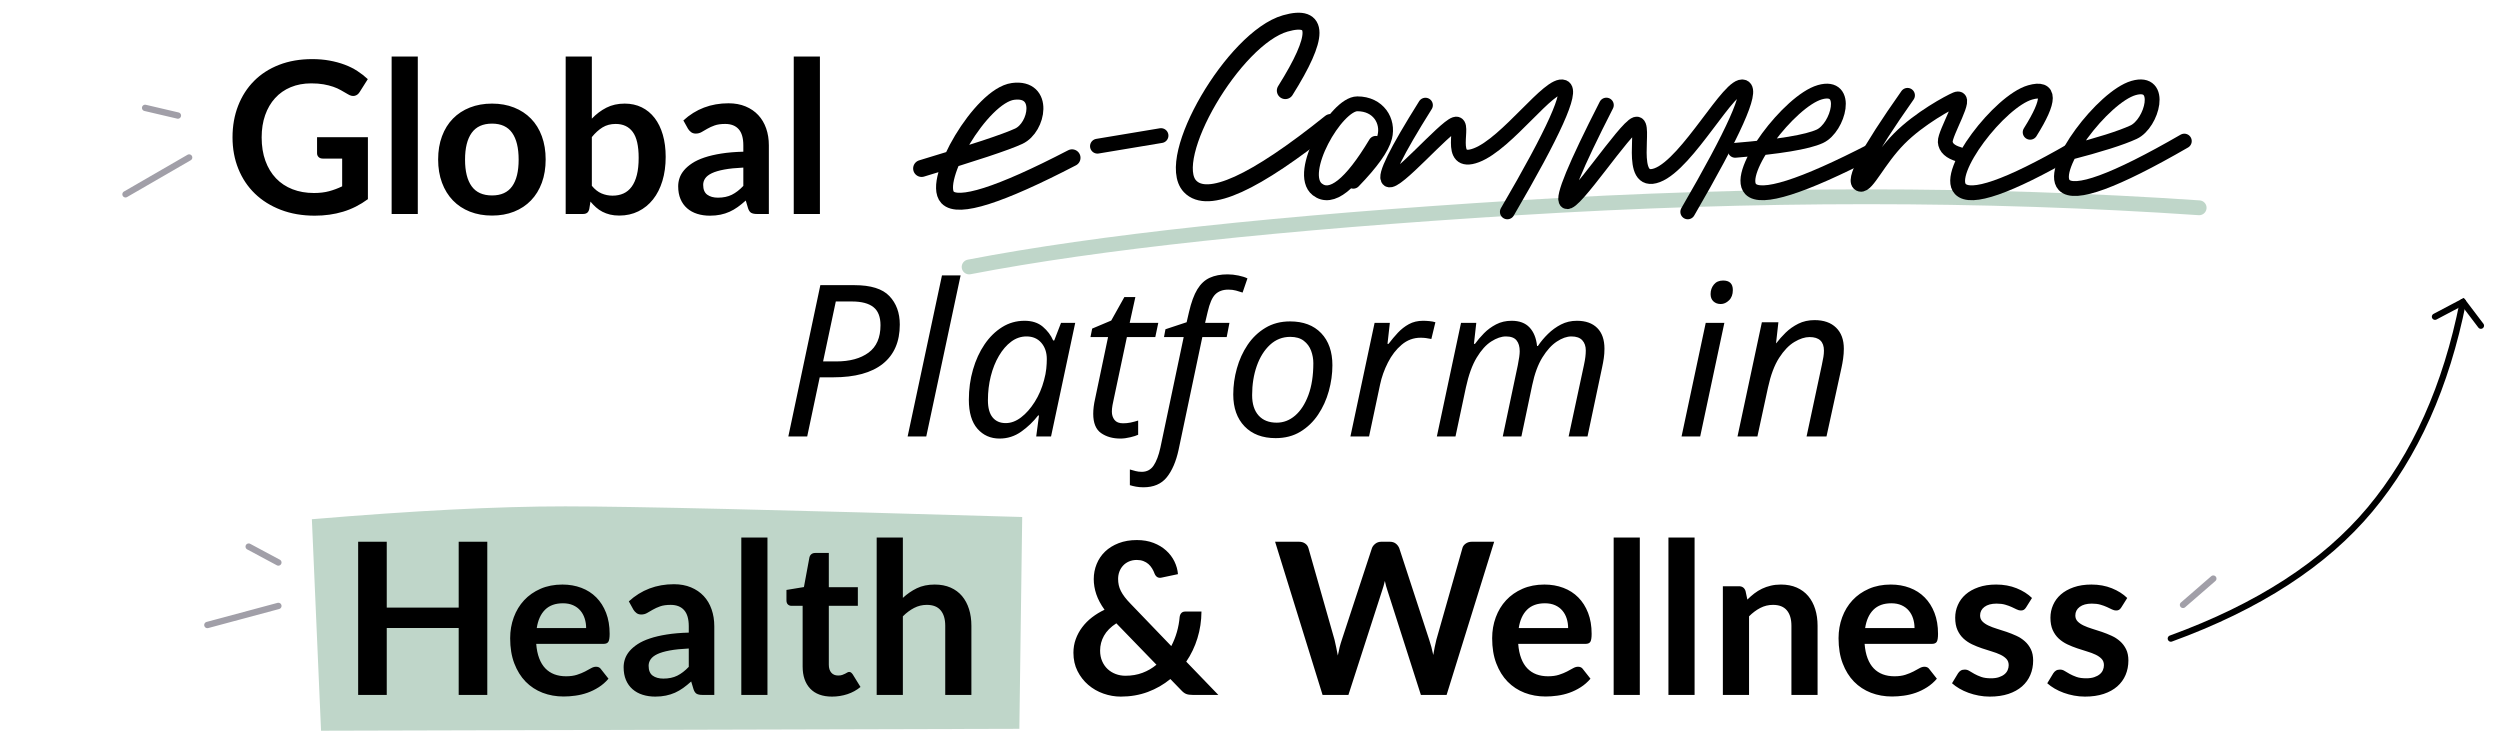
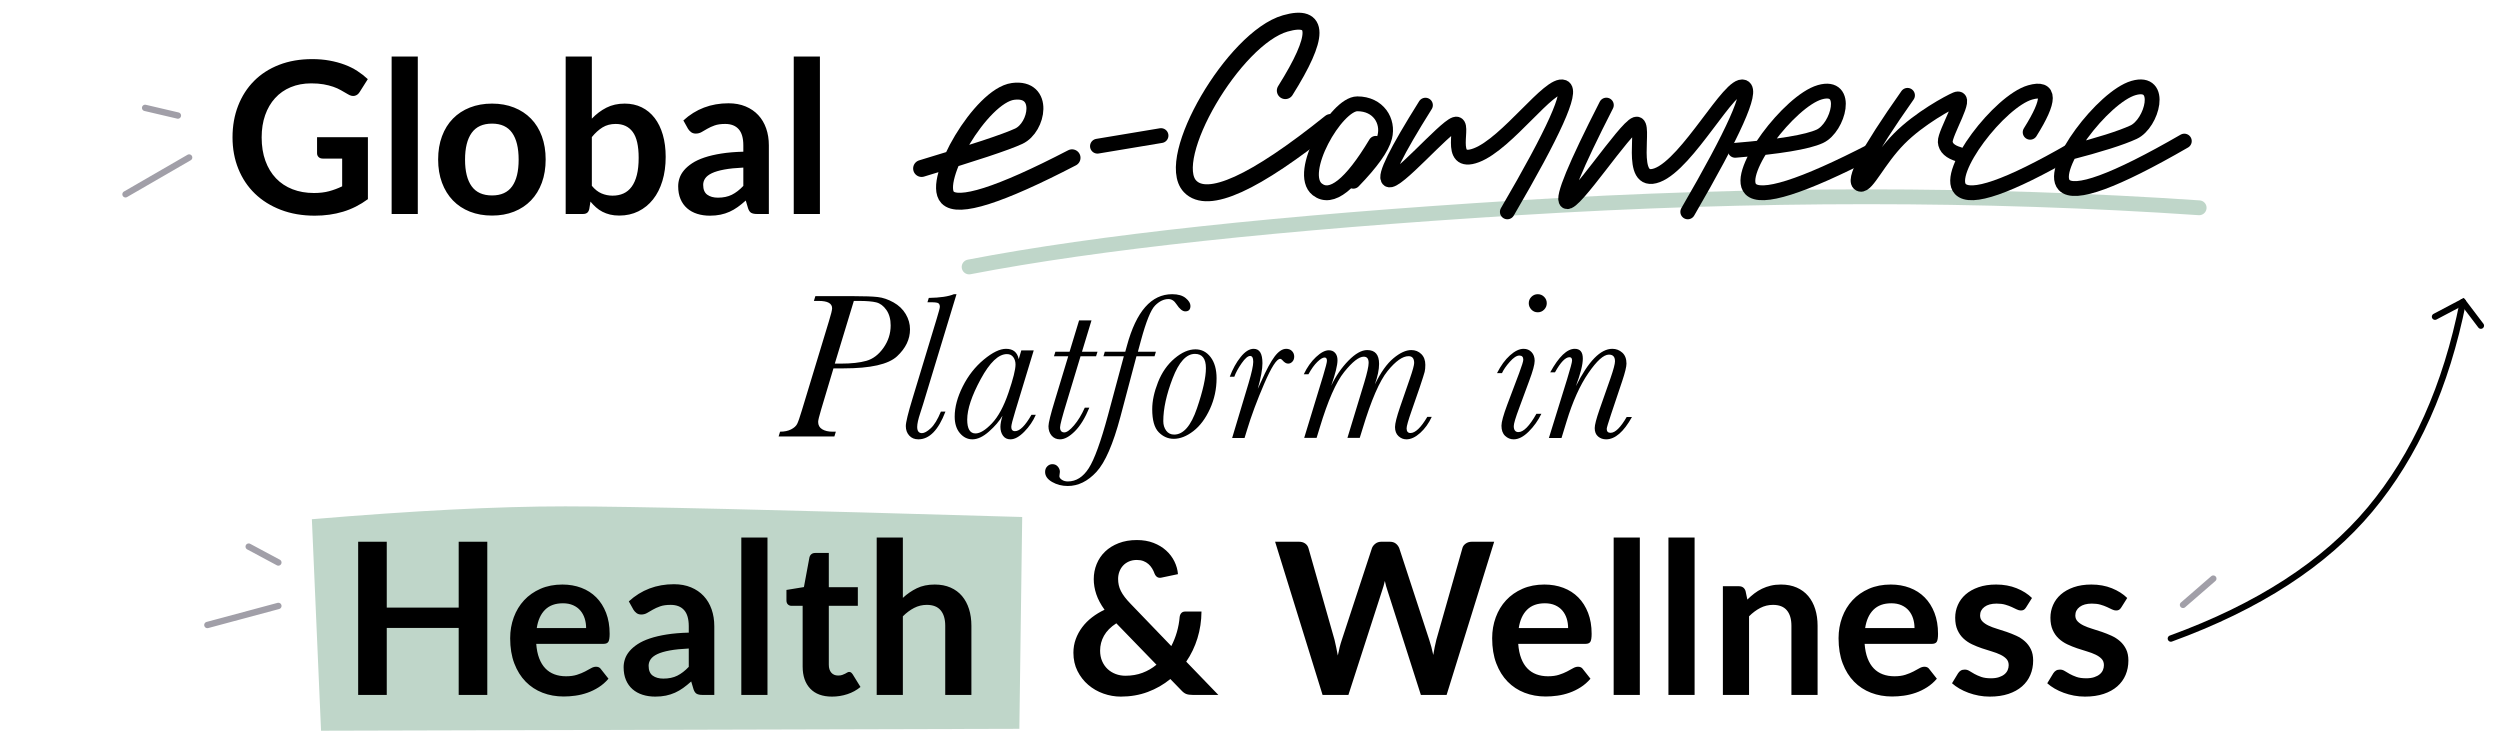
<svg xmlns="http://www.w3.org/2000/svg" width="1180px" height="348px" viewBox="0 0 1180 348" version="1.1">
  <g id="Page-1" stroke="none" stroke-width="1" fill="none" fill-rule="evenodd">
    <g id="main-img" transform="translate(59.24189, 8)">
      <path d="M92.152,286.9 C138.9,282.967 177.368,281 207.553,281 C237.739,281 309.14,282.667 421.758,286 L92.152,286.9 Z" id="Path-3" stroke="#BFD6C9" stroke-width="100" />
      <g id="Group" transform="translate(353.8647, 0)" stroke="#000000" stroke-linecap="round">
        <path d="M21.893,71.515 C46.495,64.134 61.776,59.061 67.735,56.295 C76.675,52.146 80.068,33.164 65.036,35.144 C50.003,37.124 26.701,77.216 34.138,85.171 C39.097,90.474 58.682,84.246 92.893,66.486" id="Path-7" stroke-width="8" />
        <line x1="104.893" y1="61" x2="134.893" y2="56" id="Path-5" stroke-width="7" />
        <path d="M193.563,34.77 C209.733,9.01 209.733,-1.563 193.563,3.052 C169.309,9.975 136.166,66.867 148.594,79.957 C156.879,88.684 178.979,78.64 214.893,49.826" id="Path-7" stroke-width="8" />
        <path d="M225.649,77.551 C234.271,68.653 239.218,61.692 240.488,56.668 C242.394,49.131 237.497,41 227.551,41 C217.606,41 198.783,73.751 208.692,81.416 C215.298,86.526 224.481,79.274 236.241,59.659" id="Path-8" stroke-width="7" />
        <path d="M259.702,41.637 C245.899,63.646 240.12,75.372 242.364,76.817 C245.73,78.984 268.426,52.419 273.728,50.668 C279.029,48.916 269.102,70.818 283.73,65.281 C298.357,59.743 318.406,30.646 324.841,33.153 C329.131,34.824 320.303,54.44 298.357,92" id="Path-9" stroke-width="7" />
        <path d="M345.093,41.607 C330.356,70.486 324.103,85.649 326.333,87.095 C329.679,89.263 353.766,52.395 359.036,50.643 C364.306,48.89 354.601,80.21 369.142,74.67 C383.683,69.129 403.45,30.609 409.847,33.117 C414.112,34.79 405.336,54.417 383.52,92" id="Path-9" stroke-width="7" />
        <path d="M405.893,62.949 C426.678,61.244 439.998,59.039 445.853,56.336 C454.635,52.28 460.113,31.422 445.853,35.534 C431.593,39.646 405.864,73.437 413.171,81.212 C418.042,86.396 437.283,80.308 470.893,62.949" id="Path-7" stroke-width="7" />
        <path d="M487.233,37 C468.26,63.965 460.854,77.953 465.017,78.965 C468.175,79.734 473.369,67.547 483.24,57.529 C492.881,47.743 507.203,40.143 510.152,38.915 C516.122,36.431 504.805,54.787 505.057,58.939 C505.225,61.708 507.402,63.693 511.588,64.894" id="Path-10" stroke-width="7" />
        <path d="M545.124,54.43 C554.706,39.156 554.706,32.887 545.124,35.624 C530.752,39.728 504.819,73.46 512.184,81.222 C517.094,86.396 534.664,80.28 564.893,62.873" id="Path-7" stroke-width="7" />
        <path d="M562.959,64.195 C577.741,60.368 588.066,57.099 593.934,54.389 C602.737,50.323 608.227,29.413 593.934,33.535 C579.641,37.657 553.853,71.533 561.177,79.327 C566.059,84.524 584.965,77.613 617.893,58.596" id="Path-7" stroke-width="7" />
      </g>
      <path d="M398.183,118 C458.724,106.313 545.091,97.004 657.283,90.073 C769.475,83.142 876.633,83.142 978.758,90.073" id="Path-5" stroke="#BFD6C9" stroke-width="7" style="mix-blend-mode: multiply;" stroke-linecap="round" />
      <line x1="72.141" y1="278" x2="38.641" y2="287" id="Path" stroke="#A19FA8" stroke-width="3" stroke-linecap="round" />
      <line x1="971.141" y1="277.5" x2="985.437" y2="265.101" id="Path" stroke="#130F26" stroke-width="3" opacity="0.4" stroke-linecap="round" />
      <line x1="58.141" y1="250" x2="72.141" y2="257.5" id="Path" stroke="#A19FA8" stroke-width="3" stroke-linecap="round" />
      <line x1="30.029" y1="66.341" x2="-7.10542736e-15" y2="83.705" id="Path" stroke="#A19FA8" stroke-width="3" stroke-linecap="round" />
      <line x1="9.259" y1="42.919" x2="24.723" y2="46.54" id="Path" stroke="#A19FA8" stroke-width="3" stroke-linecap="round" />
      <path d="M965.407,293.398 C1006.722,278.344 1038.05,258.045 1059.39,232.503 C1080.731,206.961 1095.354,174.302 1103.26,134.526" id="Path-2" stroke="#000000" stroke-width="3" stroke-linecap="round" />
      <polyline id="Path-4" stroke="#000000" stroke-width="3" stroke-linecap="round" transform="translate(1100.744, 140.4686) rotate(-3) translate(-1100.744, -140.4686) " points="1111.442 146.272 1103.567 134.666 1090.047 140.92" />
    </g>
    <path d="M148.6,101.8 C153.333,101.8 157.775,101.175 161.925,99.925 C166.075,98.675 169.983,96.7 173.65,94 L173.65,94 L173.65,64.75 L149.65,64.75 L149.65,72.35 C149.65,73.05 149.892,73.642 150.375,74.125 C150.858,74.608 151.533,74.85 152.4,74.85 L152.4,74.85 L161.5,74.85 L161.5,87.95 C159.5,88.917 157.45,89.683 155.35,90.25 C153.25,90.817 150.867,91.1 148.2,91.1 C144.467,91.1 141.083,90.508 138.05,89.325 C135.017,88.142 132.425,86.425 130.275,84.175 C128.125,81.925 126.458,79.175 125.275,75.925 C124.092,72.675 123.5,68.983 123.5,64.85 C123.5,60.983 124.05,57.483 125.15,54.35 C126.25,51.217 127.817,48.533 129.85,46.3 C131.883,44.067 134.342,42.35 137.225,41.15 C140.108,39.95 143.333,39.35 146.9,39.35 C149.1,39.35 151.042,39.5 152.725,39.8 C154.408,40.1 155.925,40.483 157.275,40.95 C158.625,41.417 159.85,41.967 160.95,42.6 L160.95,42.6 L164.25,44.5 C165.383,45.2 166.433,45.442 167.4,45.225 C168.367,45.008 169.15,44.417 169.75,43.45 L169.75,43.45 L173.6,37.35 C172.1,35.95 170.45,34.667 168.65,33.5 C166.85,32.333 164.858,31.342 162.675,30.525 C160.492,29.708 158.125,29.067 155.575,28.6 C153.025,28.133 150.283,27.9 147.35,27.9 C141.583,27.9 136.383,28.8 131.75,30.6 C127.117,32.4 123.175,34.933 119.925,38.2 C116.675,41.467 114.167,45.367 112.4,49.9 C110.633,54.433 109.75,59.417 109.75,64.85 C109.75,70.217 110.667,75.167 112.5,79.7 C114.333,84.233 116.942,88.133 120.325,91.4 C123.708,94.667 127.792,97.217 132.575,99.05 C137.358,100.883 142.7,101.8 148.6,101.8 Z M197.2,101 L197.2,26.7 L184.85,26.7 L184.85,101 L197.2,101 Z M232.25,101.75 C236.05,101.75 239.508,101.133 242.625,99.9 C245.742,98.667 248.408,96.9 250.625,94.6 C252.842,92.3 254.55,89.517 255.75,86.25 C256.95,82.983 257.55,79.317 257.55,75.25 C257.55,71.217 256.95,67.567 255.75,64.3 C254.55,61.033 252.842,58.267 250.625,56 C248.408,53.733 245.742,51.983 242.625,50.75 C239.508,49.517 236.05,48.9 232.25,48.9 C228.417,48.9 224.933,49.517 221.8,50.75 C218.667,51.983 215.992,53.733 213.775,56 C211.558,58.267 209.842,61.033 208.625,64.3 C207.408,67.567 206.8,71.217 206.8,75.25 C206.8,79.317 207.408,82.983 208.625,86.25 C209.842,89.517 211.558,92.3 213.775,94.6 C215.992,96.9 218.667,98.667 221.8,99.9 C224.933,101.133 228.417,101.75 232.25,101.75 Z M232.25,92.25 C227.917,92.25 224.708,90.808 222.625,87.925 C220.542,85.042 219.5,80.85 219.5,75.35 C219.5,69.85 220.542,65.642 222.625,62.725 C224.708,59.808 227.917,58.35 232.25,58.35 C236.517,58.35 239.675,59.8 241.725,62.7 C243.775,65.6 244.8,69.817 244.8,75.35 C244.8,80.883 243.775,85.083 241.725,87.95 C239.675,90.817 236.517,92.25 232.25,92.25 Z M292.3,101.75 C295.6,101.75 298.6,101.083 301.3,99.75 C304,98.417 306.308,96.542 308.225,94.125 C310.142,91.708 311.617,88.8 312.65,85.4 C313.683,82 314.2,78.217 314.2,74.05 C314.2,70.183 313.75,66.7 312.85,63.6 C311.95,60.5 310.658,57.858 308.975,55.675 C307.292,53.492 305.258,51.817 302.875,50.65 C300.492,49.483 297.817,48.9 294.85,48.9 C291.617,48.9 288.742,49.542 286.225,50.825 C283.708,52.108 281.417,53.833 279.35,56 L279.35,56 L279.35,26.7 L267,26.7 L267,101 L275.15,101 C275.983,101 276.642,100.817 277.125,100.45 C277.608,100.083 277.95,99.467 278.15,98.6 L278.15,98.6 L278.7,95.15 C279.533,96.15 280.408,97.058 281.325,97.875 C282.242,98.692 283.25,99.383 284.35,99.95 C285.45,100.517 286.65,100.958 287.95,101.275 C289.25,101.592 290.7,101.75 292.3,101.75 Z M289.15,92.35 C287.317,92.35 285.575,92 283.925,91.3 C282.275,90.6 280.75,89.4 279.35,87.7 L279.35,87.7 L279.35,64.7 C280.95,62.733 282.633,61.208 284.4,60.125 C286.167,59.042 288.233,58.5 290.6,58.5 C294.1,58.5 296.783,59.758 298.65,62.275 C300.517,64.792 301.45,68.867 301.45,74.5 C301.45,77.633 301.167,80.325 300.6,82.575 C300.033,84.825 299.217,86.675 298.15,88.125 C297.083,89.575 295.792,90.642 294.275,91.325 C292.758,92.008 291.05,92.35 289.15,92.35 Z M335.05,101.8 C336.883,101.8 338.558,101.642 340.075,101.325 C341.592,101.008 343.017,100.55 344.35,99.95 C345.683,99.35 346.967,98.608 348.2,97.725 C349.433,96.842 350.7,95.817 352,94.65 L352,94.65 L353.1,98.35 C353.467,99.417 353.967,100.125 354.6,100.475 C355.233,100.825 356.133,101 357.3,101 L357.3,101 L362.9,101 L362.9,68.6 C362.9,65.7 362.475,63.033 361.625,60.6 C360.775,58.167 359.533,56.075 357.9,54.325 C356.267,52.575 354.267,51.208 351.9,50.225 C349.533,49.242 346.85,48.75 343.85,48.75 C335.55,48.75 328.45,51.45 322.55,56.85 L322.55,56.85 L324.75,60.8 C325.117,61.4 325.6,61.925 326.2,62.375 C326.8,62.825 327.533,63.05 328.4,63.05 C329.4,63.05 330.308,62.817 331.125,62.35 C331.942,61.883 332.85,61.358 333.85,60.775 C334.85,60.192 336.008,59.667 337.325,59.2 C338.642,58.733 340.3,58.5 342.3,58.5 C345.067,58.5 347.183,59.325 348.65,60.975 C350.117,62.625 350.85,65.167 350.85,68.6 L350.85,68.6 L350.85,71.6 C346.95,71.7 343.483,71.992 340.45,72.475 C337.417,72.958 334.758,73.583 332.475,74.35 C330.192,75.117 328.267,76.017 326.7,77.05 C325.133,78.083 323.858,79.183 322.875,80.35 C321.892,81.517 321.183,82.742 320.75,84.025 C320.317,85.308 320.1,86.6 320.1,87.9 C320.1,90.2 320.467,92.217 321.2,93.95 C321.933,95.683 322.967,97.133 324.3,98.3 C325.633,99.467 327.217,100.342 329.05,100.925 C330.883,101.508 332.883,101.8 335.05,101.8 Z M338.85,93.3 C336.783,93.3 335.108,92.833 333.825,91.9 C332.542,90.967 331.9,89.417 331.9,87.25 C331.9,86.15 332.217,85.133 332.85,84.2 C333.483,83.267 334.533,82.45 336,81.75 C337.467,81.05 339.417,80.475 341.85,80.025 C344.283,79.575 347.283,79.267 350.85,79.1 L350.85,79.1 L350.85,87.75 C349.083,89.617 347.275,91.008 345.425,91.925 C343.575,92.842 341.383,93.3 338.85,93.3 Z M387,101 L387,26.7 L374.65,26.7 L374.65,101 L387,101 Z" id="Global" fill="#000000" fill-rule="nonzero" />
-     <text id="Platform-in" font-family="Baskerville-Italic, Baskerville" font-size="100" font-style="italic" font-weight="normal" letter-spacing="1" fill="#000000">
-       <tspan x="368" y="206">Platform in</tspan>
-     </text>
-     <text id="Health" font-family="Lato-Bold, Lato" font-size="100" font-weight="bold" letter-spacing="1" fill="#000000">
-       <tspan x="161" y="328">Health</tspan>
-     </text>
-     <text id="&amp;-Wellness" font-family="Lato-Bold, Lato" font-size="100" font-weight="bold" letter-spacing="1" fill="#000000">
-       <tspan x="503" y="328">&amp; Wellness</tspan>
-     </text>
+     <path d="M393.83,206 L394.514,203.754 L392.951,203.754 C390.965,203.754 389.338,203.371 388.068,202.606 C386.799,201.841 386.164,200.678 386.164,199.115 C386.164,198.399 386.636,196.462 387.58,193.305 L387.58,193.305 L393.391,173.871 L398.176,173.871 C410.904,173.871 419.31,171.975 423.396,168.183 C427.481,164.39 429.523,160.15 429.523,155.463 C429.523,152.924 428.848,150.515 427.497,148.236 C426.146,145.958 424.217,144.118 421.711,142.719 C419.204,141.319 416.739,140.481 414.313,140.204 C411.888,139.927 408.202,139.789 403.254,139.789 L384.846,139.789 L384.162,142.035 L386.408,142.035 C390.64,142.035 392.756,143.191 392.756,145.502 C392.756,146.348 392.251,148.399 391.242,151.654 L391.242,151.654 L378.449,193.793 C377.473,197.048 376.732,199.164 376.228,200.141 C375.723,201.117 374.771,201.964 373.371,202.68 C371.971,203.396 370.246,203.754 368.195,203.754 L368.195,203.754 L367.512,206 L393.83,206 Z M396.906,171.625 L394.025,171.625 L403.01,142.035 L405.354,142.035 C408.999,142.035 411.742,142.263 413.581,142.719 C415.42,143.174 417.015,144.363 418.366,146.283 C419.717,148.204 420.393,150.645 420.393,153.607 C420.393,157.449 419.261,160.972 416.999,164.179 C414.737,167.385 412.051,169.428 408.942,170.307 C405.834,171.186 401.822,171.625 396.906,171.625 L396.906,171.625 Z M433.453,207.367 C438.661,207.367 442.926,203.005 446.246,194.281 L446.246,194.281 L444.098,194.281 C442.568,197.992 440.973,200.613 439.312,202.143 C437.652,203.673 436.269,204.438 435.162,204.438 C434.413,204.438 433.852,204.193 433.478,203.705 C433.103,203.217 432.916,202.484 432.916,201.508 C432.916,200.043 433.388,197.895 434.332,195.062 C435.048,192.914 435.52,191.433 435.748,190.619 L435.748,190.619 L451.471,138.861 L450.25,138.861 C447.711,139.936 443.756,140.521 438.385,140.619 L438.385,140.619 L437.75,142.67 L439.654,142.67 C441.412,142.67 442.511,142.833 442.95,143.158 C443.39,143.484 443.609,144.037 443.609,144.818 C443.609,145.339 443.121,147.195 442.145,150.385 L442.145,150.385 L430.719,188.08 C428.603,195.014 427.545,199.359 427.545,201.117 C427.545,202.908 428.082,204.397 429.156,205.585 C430.23,206.773 431.663,207.367 433.453,207.367 Z M476.934,207.367 C478.919,207.367 481.092,206.171 483.452,203.778 C485.812,201.386 487.627,198.725 488.896,195.795 L488.896,195.795 L486.846,195.795 C483.916,200.938 481.328,203.51 479.082,203.51 C478.496,203.51 478.057,203.339 477.764,202.997 C477.471,202.655 477.324,202.159 477.324,201.508 C477.324,200.629 477.959,198.122 479.229,193.988 L479.229,193.988 L487.92,165.375 L482.061,165.375 L480.84,169.525 C480.514,167.898 479.855,166.677 478.862,165.863 C477.869,165.049 476.527,164.643 474.834,164.643 C471.937,164.643 468.446,166.335 464.36,169.721 C460.275,173.106 456.963,177.33 454.424,182.392 C451.885,187.453 450.615,192.198 450.615,196.625 C450.615,199.913 451.437,202.525 453.081,204.462 C454.725,206.399 456.686,207.367 458.965,207.367 C461.406,207.367 464.019,206.138 466.802,203.681 C469.585,201.223 471.709,198.741 473.174,196.234 C472.523,198.383 472.197,200.124 472.197,201.459 C472.197,203.119 472.604,204.519 473.418,205.658 C474.232,206.798 475.404,207.367 476.934,207.367 Z M460.43,204.584 C459.128,204.584 458.151,204.039 457.5,202.948 C456.849,201.858 456.523,200.238 456.523,198.09 C456.523,193.142 458.656,186.745 462.92,178.9 C467.184,171.055 471.302,167.133 475.273,167.133 C476.576,167.133 477.576,167.613 478.276,168.573 C478.976,169.534 479.326,170.697 479.326,172.064 C479.326,174.408 478.219,178.835 476.006,185.346 C473.792,191.856 471.18,196.69 468.169,199.848 C465.158,203.005 462.578,204.584 460.43,204.584 Z M500.346,207.367 C502.462,207.367 504.797,206.09 507.353,203.534 C509.908,200.979 512.178,197.276 514.164,192.426 L514.164,192.426 L512.016,192.426 C510.518,195.779 508.826,198.562 506.938,200.775 C505.049,202.989 503.52,204.096 502.348,204.096 C501.697,204.096 501.2,203.892 500.858,203.485 C500.517,203.078 500.346,202.484 500.346,201.703 C500.346,200.564 501.42,196.495 503.568,189.496 L503.568,189.496 L510.014,168.158 L517.338,168.158 L518.021,166.01 L510.697,166.01 L515.189,151.215 L509.33,151.215 L504.838,166.01 L498.148,166.01 L497.465,168.158 L504.203,168.158 L497.904,188.959 C495.886,195.567 494.877,199.636 494.877,201.166 C494.877,202.956 495.373,204.438 496.366,205.609 C497.359,206.781 498.686,207.367 500.346,207.367 Z M503.982,229.389 C508.898,229.389 513.406,227.175 517.508,222.748 C521.609,218.321 525.385,209.646 528.836,196.723 L528.836,196.723 L536.404,168.158 L544.949,168.158 L545.584,166.01 L537.088,166.01 L538.504,160.785 C540.945,151.768 543.175,146.243 545.193,144.208 C547.212,142.174 549.327,141.156 551.541,141.156 C553.006,141.156 554.259,141.97 555.301,143.598 C556.766,145.844 558.149,146.967 559.451,146.967 C561.079,146.967 561.893,146.104 561.893,144.379 C561.893,143.174 561.152,141.954 559.671,140.717 C558.19,139.48 556.049,138.861 553.25,138.861 C543.419,138.861 536.307,146.967 531.912,163.178 C531.489,164.675 531.229,165.619 531.131,166.01 L531.131,166.01 L521.463,166.01 L520.828,168.158 L530.447,168.158 L522.977,195.941 C519.591,208.474 516.564,216.824 513.895,220.99 C511.225,225.157 507.938,227.24 504.031,227.24 C502.924,227.24 501.98,226.98 501.199,226.459 C500.418,225.938 500.027,225.368 500.027,224.75 L500.027,224.75 L500.125,223.92 C500.223,223.334 500.271,222.927 500.271,222.699 C500.271,221.82 499.946,220.998 499.295,220.233 C498.644,219.468 497.781,219.086 496.707,219.086 C495.796,219.086 494.998,219.428 494.314,220.111 C493.631,220.795 493.289,221.674 493.289,222.748 C493.289,224.636 494.388,226.215 496.585,227.484 C498.782,228.754 501.248,229.389 503.982,229.389 Z M554.006,207.123 C557.033,207.123 560.118,205.91 563.259,203.485 C566.4,201.06 569.012,197.569 571.096,193.012 C573.179,188.454 574.221,183.637 574.221,178.559 C574.221,174.359 573.285,171.031 571.413,168.573 C569.541,166.116 567.157,164.887 564.26,164.887 C561.07,164.887 557.782,166.319 554.396,169.184 C551.011,172.048 548.407,175.784 546.584,180.39 C544.761,184.996 543.85,189.252 543.85,193.158 C543.85,198.301 544.867,201.915 546.901,203.998 C548.936,206.081 551.304,207.123 554.006,207.123 Z M554.201,205.121 C552.606,205.121 551.353,204.503 550.441,203.266 C549.53,202.029 549.074,200.531 549.074,198.773 C549.074,192.947 550.547,186.2 553.493,178.534 C556.439,170.868 559.947,167.035 564.016,167.035 C565.741,167.035 567.035,167.597 567.897,168.72 C568.76,169.843 569.191,171.527 569.191,173.773 C569.191,178.135 567.784,184.451 564.968,192.719 C562.152,200.987 558.563,205.121 554.201,205.121 Z M587.428,206.732 L588.502,203.217 C590.585,196.316 593.32,188.951 596.705,181.122 C600.09,173.293 602.597,169.379 604.225,169.379 C604.583,169.379 604.941,169.59 605.299,170.014 C606.21,171.088 607.105,171.625 607.984,171.625 C608.766,171.625 609.441,171.316 610.011,170.697 C610.58,170.079 610.865,169.281 610.865,168.305 C610.865,167.296 610.523,166.433 609.84,165.717 C609.156,165.001 608.245,164.643 607.105,164.643 C605.283,164.643 603.46,165.847 601.637,168.256 C599.814,170.665 597.698,174.587 595.289,180.023 C594.41,182.042 593.873,183.214 593.678,183.539 C595.143,178.298 595.875,174.262 595.875,171.43 C595.875,169.151 595.533,167.45 594.85,166.327 C594.166,165.204 593.124,164.643 591.725,164.643 C589.706,164.643 587.664,165.928 585.597,168.5 C583.53,171.072 581.812,174.18 580.445,177.826 L580.445,177.826 L582.594,177.826 C583.277,175.906 584.425,173.79 586.036,171.479 C587.647,169.167 588.99,168.012 590.064,168.012 C590.553,168.012 590.919,168.24 591.163,168.695 C591.407,169.151 591.529,169.851 591.529,170.795 C591.529,172.553 590.797,175.906 589.332,180.854 L589.332,180.854 L581.568,206.732 L587.428,206.732 Z M663.818,207.367 C665.934,207.367 668.107,206.358 670.337,204.34 C672.567,202.322 674.382,199.799 675.781,196.771 L675.781,196.771 L673.682,196.771 C672.184,199.311 670.768,201.215 669.434,202.484 C668.099,203.754 666.862,204.389 665.723,204.389 C665.137,204.389 664.689,204.201 664.38,203.827 C664.071,203.453 663.916,202.908 663.916,202.191 C663.916,201.15 664.697,198.399 666.26,193.939 L666.26,193.939 L670.068,182.953 C671.436,178.852 672.225,176.369 672.437,175.507 C672.648,174.644 672.754,173.546 672.754,172.211 C672.754,170.062 672.119,168.362 670.85,167.108 C669.58,165.855 668.001,165.229 666.113,165.229 C663.607,165.229 660.807,166.514 657.715,169.086 C654.622,171.658 651.693,175.775 648.926,181.439 C650.26,177.663 650.928,174.441 650.928,171.771 C650.928,169.59 650.464,167.955 649.536,166.864 C648.608,165.774 647.201,165.229 645.312,165.229 C642.676,165.229 639.73,166.889 636.475,170.209 C633.219,173.529 630.501,177.484 628.32,182.074 C630.306,176.41 631.299,172.39 631.299,170.014 C631.299,168.581 630.933,167.442 630.2,166.596 C629.468,165.749 628.467,165.326 627.197,165.326 C625.439,165.326 623.421,166.392 621.143,168.524 C618.864,170.657 616.943,173.367 615.381,176.654 L615.381,176.654 L617.578,176.654 C618.978,174.115 620.386,172.162 621.802,170.795 C623.218,169.428 624.349,168.744 625.195,168.744 C625.586,168.744 625.871,168.874 626.05,169.135 C626.229,169.395 626.318,169.786 626.318,170.307 C626.318,171.023 625.716,173.383 624.512,177.387 L624.512,177.387 L615.576,206.684 L621.436,206.684 L622.9,201.898 C626.742,189.138 630.599,180.357 634.473,175.556 C638.346,170.754 641.423,168.354 643.701,168.354 C644.482,168.354 645.06,168.598 645.435,169.086 C645.809,169.574 645.996,170.307 645.996,171.283 C645.996,172.878 645.312,175.954 643.945,180.512 L643.945,180.512 L635.986,206.684 L641.797,206.684 L643.115,202.436 C647.217,188.861 651.164,179.747 654.956,175.092 C658.748,170.437 662.044,168.109 664.844,168.109 C665.723,168.109 666.382,168.378 666.821,168.915 C667.261,169.452 667.48,170.258 667.48,171.332 C667.48,172.341 666.797,174.831 665.43,178.803 L665.43,178.803 L660.84,192.084 C659.245,196.739 658.447,199.896 658.447,201.557 C658.447,203.412 658.993,204.844 660.083,205.854 C661.174,206.863 662.419,207.367 663.818,207.367 Z M725.828,147.406 C727,147.406 728.001,146.983 728.831,146.137 C729.661,145.29 730.076,144.281 730.076,143.109 C730.076,141.938 729.661,140.937 728.831,140.106 C728.001,139.276 727,138.861 725.828,138.861 C724.656,138.861 723.655,139.276 722.825,140.106 C721.995,140.937 721.58,141.938 721.58,143.109 C721.58,144.249 721.987,145.25 722.801,146.112 C723.615,146.975 724.624,147.406 725.828,147.406 Z M714.451,207.367 C716.73,207.367 719.098,206.146 721.556,203.705 C724.013,201.264 726.007,198.464 727.537,195.307 L727.537,195.307 L725.193,195.307 C721.938,201.068 719.106,203.949 716.697,203.949 C715.981,203.949 715.436,203.713 715.062,203.241 C714.687,202.769 714.5,202.061 714.5,201.117 C714.5,199.945 715.363,197.064 717.088,192.475 L717.088,192.475 L721.775,179.779 C723.501,175.189 724.363,172.032 724.363,170.307 C724.363,168.614 723.875,167.247 722.898,166.205 C721.922,165.163 720.669,164.643 719.139,164.643 C717.153,164.643 715.013,165.668 712.718,167.719 C710.423,169.77 708.38,172.569 706.59,176.117 L706.59,176.117 L708.934,176.117 C709.65,174.522 710.879,172.74 712.62,170.771 C714.362,168.801 715.867,167.816 717.137,167.816 C717.755,167.816 718.219,167.979 718.528,168.305 C718.838,168.63 718.992,169.118 718.992,169.77 C718.992,170.518 718.341,172.634 717.039,176.117 L717.039,176.117 L711.424,191.01 C709.601,195.893 708.689,199.197 708.689,200.922 C708.689,203.038 709.267,204.641 710.423,205.731 C711.578,206.822 712.921,207.367 714.451,207.367 Z M758.078,207.367 C760.194,207.367 762.269,206.488 764.304,204.73 C766.338,202.973 768.332,200.336 770.285,196.82 L770.285,196.82 L767.795,196.82 C766.363,199.294 765.012,201.158 763.742,202.411 C762.473,203.664 761.285,204.291 760.178,204.291 C759.592,204.291 759.144,204.136 758.835,203.827 C758.526,203.518 758.371,203.054 758.371,202.436 C758.371,201.947 759.071,199.604 760.471,195.404 L760.471,195.404 L765.695,179.828 C767.03,175.824 767.697,173.09 767.697,171.625 C767.697,169.346 767.03,167.613 765.695,166.425 C764.361,165.237 762.798,164.643 761.008,164.643 C755.441,164.643 749.712,170.518 743.82,182.27 C746.001,176.41 747.092,172.081 747.092,169.281 C747.092,167.719 746.774,166.555 746.14,165.79 C745.505,165.025 744.553,164.643 743.283,164.643 C739.637,164.643 735.78,168.337 731.711,175.727 L731.711,175.727 L733.957,175.727 C736.594,170.974 738.872,168.598 740.793,168.598 C741.216,168.598 741.525,168.728 741.721,168.988 C741.916,169.249 742.014,169.656 742.014,170.209 C742.014,170.958 741.232,173.887 739.67,178.998 L739.67,178.998 L731.076,206.732 L737.033,206.732 L739.426,198.92 C742.29,189.512 745.716,181.903 749.704,176.093 C753.692,170.282 756.923,167.377 759.396,167.377 C760.373,167.377 761.097,167.637 761.569,168.158 C762.041,168.679 762.277,169.477 762.277,170.551 C762.277,171.755 761.577,174.392 760.178,178.461 L760.178,178.461 L754.953,193.354 C753.456,197.683 752.707,200.58 752.707,202.045 C752.707,203.803 753.236,205.129 754.294,206.024 C755.352,206.92 756.613,207.367 758.078,207.367 Z" id="Platformin" fill="#000000" fill-rule="nonzero" />
+     <path d="M182.55,328 L182.55,296.4 L216.5,296.4 L216.5,328 L230,328 L230,255.7 L216.5,255.7 L216.5,286.8 L182.55,286.8 L182.55,255.7 L169.05,255.7 L169.05,328 L182.55,328 Z M266.05,328.75 C267.85,328.75 269.708,328.617 271.625,328.35 C273.542,328.083 275.425,327.625 277.275,326.975 C279.125,326.325 280.9,325.458 282.6,324.375 C284.3,323.292 285.833,321.95 287.2,320.35 L287.2,320.35 L283.65,315.85 C283.15,315.083 282.383,314.7 281.35,314.7 C280.583,314.7 279.792,314.933 278.975,315.4 C278.158,315.867 277.208,316.383 276.125,316.95 C275.042,317.517 273.775,318.033 272.325,318.5 C270.875,318.967 269.15,319.2 267.15,319.2 C265.15,319.2 263.325,318.892 261.675,318.275 C260.025,317.658 258.6,316.725 257.4,315.475 C256.2,314.225 255.233,312.642 254.5,310.725 C253.767,308.808 253.3,306.533 253.1,303.9 L253.1,303.9 L284.85,303.9 C285.983,303.9 286.75,303.575 287.15,302.925 C287.55,302.275 287.75,301.017 287.75,299.15 C287.75,295.45 287.192,292.158 286.075,289.275 C284.958,286.392 283.417,283.958 281.45,281.975 C279.483,279.992 277.133,278.483 274.4,277.45 C271.667,276.417 268.683,275.9 265.45,275.9 C261.617,275.9 258.175,276.567 255.125,277.9 C252.075,279.233 249.492,281.042 247.375,283.325 C245.258,285.608 243.633,288.292 242.5,291.375 C241.367,294.458 240.8,297.75 240.8,301.25 C240.8,305.75 241.45,309.708 242.75,313.125 C244.05,316.542 245.833,319.408 248.1,321.725 C250.367,324.042 253.033,325.792 256.1,326.975 C259.167,328.158 262.483,328.75 266.05,328.75 Z M276.65,296.45 L253.35,296.45 C253.917,292.717 255.225,289.833 257.275,287.8 C259.325,285.767 262.133,284.75 265.7,284.75 C267.533,284.75 269.142,285.058 270.525,285.675 C271.908,286.292 273.05,287.133 273.95,288.2 C274.85,289.267 275.525,290.508 275.975,291.925 C276.425,293.342 276.65,294.85 276.65,296.45 L276.65,296.45 Z M309.3,328.8 C311.133,328.8 312.808,328.642 314.325,328.325 C315.842,328.008 317.267,327.55 318.6,326.95 C319.933,326.35 321.217,325.608 322.45,324.725 C323.683,323.842 324.95,322.817 326.25,321.65 L326.25,321.65 L327.35,325.35 C327.717,326.417 328.217,327.125 328.85,327.475 C329.483,327.825 330.383,328 331.55,328 L331.55,328 L337.15,328 L337.15,295.6 C337.15,292.7 336.725,290.033 335.875,287.6 C335.025,285.167 333.783,283.075 332.15,281.325 C330.517,279.575 328.517,278.208 326.15,277.225 C323.783,276.242 321.1,275.75 318.1,275.75 C309.8,275.75 302.7,278.45 296.8,283.85 L296.8,283.85 L299,287.8 C299.367,288.4 299.85,288.925 300.45,289.375 C301.05,289.825 301.783,290.05 302.65,290.05 C303.65,290.05 304.558,289.817 305.375,289.35 C306.192,288.883 307.1,288.358 308.1,287.775 C309.1,287.192 310.258,286.667 311.575,286.2 C312.892,285.733 314.55,285.5 316.55,285.5 C319.317,285.5 321.433,286.325 322.9,287.975 C324.367,289.625 325.1,292.167 325.1,295.6 L325.1,295.6 L325.1,298.6 C321.2,298.7 317.733,298.992 314.7,299.475 C311.667,299.958 309.008,300.583 306.725,301.35 C304.442,302.117 302.517,303.017 300.95,304.05 C299.383,305.083 298.108,306.183 297.125,307.35 C296.142,308.517 295.433,309.742 295,311.025 C294.567,312.308 294.35,313.6 294.35,314.9 C294.35,317.2 294.717,319.217 295.45,320.95 C296.183,322.683 297.217,324.133 298.55,325.3 C299.883,326.467 301.467,327.342 303.3,327.925 C305.133,328.508 307.133,328.8 309.3,328.8 Z M313.1,320.3 C311.033,320.3 309.358,319.833 308.075,318.9 C306.792,317.967 306.15,316.417 306.15,314.25 C306.15,313.15 306.467,312.133 307.1,311.2 C307.733,310.267 308.783,309.45 310.25,308.75 C311.717,308.05 313.667,307.475 316.1,307.025 C318.533,306.575 321.533,306.267 325.1,306.1 L325.1,306.1 L325.1,314.75 C323.333,316.617 321.525,318.008 319.675,318.925 C317.825,319.842 315.633,320.3 313.1,320.3 Z M362.25,328 L362.25,253.7 L349.9,253.7 L349.9,328 L362.25,328 Z M392.7,328.8 C395.2,328.8 397.617,328.417 399.95,327.65 C402.283,326.883 404.35,325.75 406.15,324.25 L406.15,324.25 L402.45,318.25 C402.183,317.883 401.933,317.608 401.7,317.425 C401.467,317.242 401.167,317.15 400.8,317.15 C400.5,317.15 400.2,317.242 399.9,317.425 C399.6,317.608 399.258,317.8 398.875,318 C398.492,318.2 398.042,318.392 397.525,318.575 C397.008,318.758 396.367,318.85 395.6,318.85 C394.233,318.85 393.158,318.4 392.375,317.5 C391.592,316.6 391.2,315.35 391.2,313.75 L391.2,313.75 L391.2,285.95 L404.9,285.95 L404.9,277.15 L391.2,277.15 L391.2,261 L384.8,261 C384.067,261 383.467,261.183 383,261.55 C382.533,261.917 382.217,262.433 382.05,263.1 L382.05,263.1 L379.45,277.1 L371.2,278.45 L371.2,283.35 C371.2,284.217 371.433,284.867 371.9,285.3 C372.367,285.733 372.933,285.95 373.6,285.95 L373.6,285.95 L378.85,285.95 L378.85,314.6 C378.85,319.033 380.042,322.508 382.425,325.025 C384.808,327.542 388.233,328.8 392.7,328.8 Z M426.15,328 L426.15,290.9 C427.817,289.233 429.583,287.917 431.45,286.95 C433.317,285.983 435.317,285.5 437.45,285.5 C440.383,285.5 442.567,286.358 444,288.075 C445.433,289.792 446.15,292.217 446.15,295.35 L446.15,295.35 L446.15,328 L458.5,328 L458.5,295.35 C458.5,292.483 458.125,289.858 457.375,287.475 C456.625,285.092 455.525,283.042 454.075,281.325 C452.625,279.608 450.817,278.275 448.65,277.325 C446.483,276.375 444,275.9 441.2,275.9 C437.967,275.9 435.15,276.483 432.75,277.65 C430.35,278.817 428.15,280.333 426.15,282.2 L426.15,282.2 L426.15,253.7 L413.8,253.7 L413.8,328 L426.15,328 Z" id="Health" fill="#000000" fill-rule="nonzero" />
+     <path d="M529,328.8 C533.567,328.8 537.817,328.067 541.75,326.6 C545.683,325.133 549.233,323.1 552.4,320.5 L552.4,320.5 L557.4,325.65 C558.267,326.617 559.092,327.25 559.875,327.55 C560.658,327.85 561.683,328 562.95,328 L562.95,328 L575.05,328 L559.9,312.3 C562.2,308.933 563.967,305.25 565.2,301.25 C566.433,297.25 567.067,293.05 567.1,288.65 L567.1,288.65 L559.4,288.65 C558.633,288.65 558.033,288.883 557.6,289.35 C557.167,289.817 556.9,290.433 556.8,291.2 C556.6,293.6 556.167,295.967 555.5,298.3 C554.833,300.633 553.95,302.85 552.85,304.95 L552.85,304.95 L533.65,285 C532.55,283.867 531.625,282.808 530.875,281.825 C530.125,280.842 529.517,279.883 529.05,278.95 C528.583,278.017 528.25,277.083 528.05,276.15 C527.85,275.217 527.75,274.25 527.75,273.25 C527.75,272.05 527.95,270.908 528.35,269.825 C528.75,268.742 529.325,267.792 530.075,266.975 C530.825,266.158 531.75,265.508 532.85,265.025 C533.95,264.542 535.2,264.3 536.6,264.3 C537.767,264.3 538.8,264.475 539.7,264.825 C540.6,265.175 541.383,265.642 542.05,266.225 C542.717,266.808 543.292,267.492 543.775,268.275 C544.258,269.058 544.65,269.883 544.95,270.75 C545.617,272.317 546.683,272.95 548.15,272.65 L548.15,272.65 L556,271 C555.833,268.933 555.275,266.933 554.325,265 C553.375,263.067 552.075,261.35 550.425,259.85 C548.775,258.35 546.792,257.15 544.475,256.25 C542.158,255.35 539.533,254.9 536.6,254.9 C533.4,254.9 530.533,255.392 528,256.375 C525.467,257.358 523.333,258.683 521.6,260.35 C519.867,262.017 518.542,263.975 517.625,266.225 C516.708,268.475 516.25,270.85 516.25,273.35 C516.25,275.717 516.65,278.092 517.45,280.475 C518.25,282.858 519.55,285.3 521.35,287.8 C519.217,288.8 517.25,289.992 515.45,291.375 C513.65,292.758 512.1,294.317 510.8,296.05 C509.5,297.783 508.483,299.658 507.75,301.675 C507.017,303.692 506.65,305.833 506.65,308.1 C506.65,311.3 507.292,314.175 508.575,316.725 C509.858,319.275 511.55,321.45 513.65,323.25 C515.75,325.05 518.142,326.425 520.825,327.375 C523.508,328.325 526.233,328.8 529,328.8 Z M531.2,318.95 C529.567,318.95 528.025,318.675 526.575,318.125 C525.125,317.575 523.858,316.792 522.775,315.775 C521.692,314.758 520.833,313.517 520.2,312.05 C519.567,310.583 519.25,308.933 519.25,307.1 C519.25,304.6 519.858,302.258 521.075,300.075 C522.292,297.892 524.233,295.933 526.9,294.2 L526.9,294.2 L545.85,313.75 C543.883,315.383 541.683,316.658 539.25,317.575 C536.817,318.492 534.133,318.95 531.2,318.95 Z M636.45,328 L652.4,278.6 C652.633,277.967 652.85,277.283 653.05,276.55 C653.25,275.817 653.45,275.033 653.65,274.2 C654.017,275.933 654.417,277.4 654.85,278.6 L654.85,278.6 L670.65,328 L682.8,328 L705.25,255.7 L694.7,255.7 C693.567,255.7 692.592,256 691.775,256.6 C690.958,257.2 690.45,257.917 690.25,258.75 L690.25,258.75 L677.95,302 C677.417,304.133 676.933,306.517 676.5,309.15 C675.933,306.45 675.3,304.067 674.6,302 L674.6,302 L660.45,258.75 C660.083,257.85 659.533,257.117 658.8,256.55 C658.067,255.983 657.117,255.7 655.95,255.7 L655.95,255.7 L652,255.7 C650.867,255.7 649.908,256.017 649.125,256.65 C648.342,257.283 647.817,257.983 647.55,258.75 L647.55,258.75 L633.35,302 C632.983,303.067 632.642,304.217 632.325,305.45 C632.008,306.683 631.717,308 631.45,309.4 C631.183,308.033 630.925,306.725 630.675,305.475 C630.425,304.225 630.167,303.067 629.9,302 L629.9,302 L617.6,258.75 C617.333,257.817 616.808,257.075 616.025,256.525 C615.242,255.975 614.267,255.7 613.1,255.7 L613.1,255.7 L601.85,255.7 L624.25,328 L636.45,328 Z M729.55,328.75 C731.35,328.75 733.208,328.617 735.125,328.35 C737.042,328.083 738.925,327.625 740.775,326.975 C742.625,326.325 744.4,325.458 746.1,324.375 C747.8,323.292 749.333,321.95 750.7,320.35 L750.7,320.35 L747.15,315.85 C746.65,315.083 745.883,314.7 744.85,314.7 C744.083,314.7 743.292,314.933 742.475,315.4 C741.658,315.867 740.708,316.383 739.625,316.95 C738.542,317.517 737.275,318.033 735.825,318.5 C734.375,318.967 732.65,319.2 730.65,319.2 C728.65,319.2 726.825,318.892 725.175,318.275 C723.525,317.658 722.1,316.725 720.9,315.475 C719.7,314.225 718.733,312.642 718,310.725 C717.267,308.808 716.8,306.533 716.6,303.9 L716.6,303.9 L748.35,303.9 C749.483,303.9 750.25,303.575 750.65,302.925 C751.05,302.275 751.25,301.017 751.25,299.15 C751.25,295.45 750.692,292.158 749.575,289.275 C748.458,286.392 746.917,283.958 744.95,281.975 C742.983,279.992 740.633,278.483 737.9,277.45 C735.167,276.417 732.183,275.9 728.95,275.9 C725.117,275.9 721.675,276.567 718.625,277.9 C715.575,279.233 712.992,281.042 710.875,283.325 C708.758,285.608 707.133,288.292 706,291.375 C704.867,294.458 704.3,297.75 704.3,301.25 C704.3,305.75 704.95,309.708 706.25,313.125 C707.55,316.542 709.333,319.408 711.6,321.725 C713.867,324.042 716.533,325.792 719.6,326.975 C722.667,328.158 725.983,328.75 729.55,328.75 Z M740.15,296.45 L716.85,296.45 C717.417,292.717 718.725,289.833 720.775,287.8 C722.825,285.767 725.633,284.75 729.2,284.75 C731.033,284.75 732.642,285.058 734.025,285.675 C735.408,286.292 736.55,287.133 737.45,288.2 C738.35,289.267 739.025,290.508 739.475,291.925 C739.925,293.342 740.15,294.85 740.15,296.45 L740.15,296.45 Z M774,328 L774,253.7 L761.65,253.7 L761.65,328 L774,328 Z M799.85,328 L799.85,253.7 L787.5,253.7 L787.5,328 L799.85,328 Z M825.55,328 L825.55,290.9 C827.217,289.233 828.983,287.917 830.85,286.95 C832.717,285.983 834.717,285.5 836.85,285.5 C839.783,285.5 841.967,286.358 843.4,288.075 C844.833,289.792 845.55,292.217 845.55,295.35 L845.55,295.35 L845.55,328 L857.9,328 L857.9,295.35 C857.9,292.483 857.525,289.858 856.775,287.475 C856.025,285.092 854.925,283.042 853.475,281.325 C852.025,279.608 850.217,278.275 848.05,277.325 C845.883,276.375 843.4,275.9 840.6,275.9 C838.867,275.9 837.267,276.075 835.8,276.425 C834.333,276.775 832.958,277.258 831.675,277.875 C830.392,278.492 829.175,279.242 828.025,280.125 C826.875,281.008 825.783,281.967 824.75,283 L824.75,283 L823.9,278.95 C823.4,277.45 822.35,276.7 820.75,276.7 L820.75,276.7 L813.2,276.7 L813.2,328 L825.55,328 Z M893.05,328.75 C894.85,328.75 896.708,328.617 898.625,328.35 C900.542,328.083 902.425,327.625 904.275,326.975 C906.125,326.325 907.9,325.458 909.6,324.375 C911.3,323.292 912.833,321.95 914.2,320.35 L914.2,320.35 L910.65,315.85 C910.15,315.083 909.383,314.7 908.35,314.7 C907.583,314.7 906.792,314.933 905.975,315.4 C905.158,315.867 904.208,316.383 903.125,316.95 C902.042,317.517 900.775,318.033 899.325,318.5 C897.875,318.967 896.15,319.2 894.15,319.2 C892.15,319.2 890.325,318.892 888.675,318.275 C887.025,317.658 885.6,316.725 884.4,315.475 C883.2,314.225 882.233,312.642 881.5,310.725 C880.767,308.808 880.3,306.533 880.1,303.9 L880.1,303.9 L911.85,303.9 C912.983,303.9 913.75,303.575 914.15,302.925 C914.55,302.275 914.75,301.017 914.75,299.15 C914.75,295.45 914.192,292.158 913.075,289.275 C911.958,286.392 910.417,283.958 908.45,281.975 C906.483,279.992 904.133,278.483 901.4,277.45 C898.667,276.417 895.683,275.9 892.45,275.9 C888.617,275.9 885.175,276.567 882.125,277.9 C879.075,279.233 876.492,281.042 874.375,283.325 C872.258,285.608 870.633,288.292 869.5,291.375 C868.367,294.458 867.8,297.75 867.8,301.25 C867.8,305.75 868.45,309.708 869.75,313.125 C871.05,316.542 872.833,319.408 875.1,321.725 C877.367,324.042 880.033,325.792 883.1,326.975 C886.167,328.158 889.483,328.75 893.05,328.75 Z M903.65,296.45 L880.35,296.45 C880.917,292.717 882.225,289.833 884.275,287.8 C886.325,285.767 889.133,284.75 892.7,284.75 C894.533,284.75 896.142,285.058 897.525,285.675 C898.908,286.292 900.05,287.133 900.95,288.2 C901.85,289.267 902.525,290.508 902.975,291.925 C903.425,293.342 903.65,294.85 903.65,296.45 L903.65,296.45 Z M939.15,328.8 C942.483,328.8 945.425,328.375 947.975,327.525 C950.525,326.675 952.667,325.492 954.4,323.975 C956.133,322.458 957.442,320.658 958.325,318.575 C959.208,316.492 959.65,314.217 959.65,311.75 C959.65,309.683 959.292,307.917 958.575,306.45 C957.858,304.983 956.908,303.725 955.725,302.675 C954.542,301.625 953.2,300.758 951.7,300.075 C950.2,299.392 948.675,298.783 947.125,298.25 C945.575,297.717 944.05,297.225 942.55,296.775 C941.05,296.325 939.708,295.817 938.525,295.25 C937.342,294.683 936.392,294.025 935.675,293.275 C934.958,292.525 934.6,291.6 934.6,290.5 C934.6,288.833 935.292,287.483 936.675,286.45 C938.058,285.417 939.967,284.9 942.4,284.9 C943.967,284.9 945.325,285.067 946.475,285.4 C947.625,285.733 948.65,286.108 949.55,286.525 C950.45,286.942 951.242,287.317 951.925,287.65 C952.608,287.983 953.25,288.15 953.85,288.15 C954.417,288.15 954.883,288.042 955.25,287.825 C955.617,287.608 955.967,287.233 956.3,286.7 L956.3,286.7 L959.1,282.25 C957.167,280.35 954.75,278.817 951.85,277.65 C948.95,276.483 945.733,275.9 942.2,275.9 C939.033,275.9 936.242,276.325 933.825,277.175 C931.408,278.025 929.392,279.158 927.775,280.575 C926.158,281.992 924.933,283.65 924.1,285.55 C923.267,287.45 922.85,289.45 922.85,291.55 C922.85,293.817 923.208,295.75 923.925,297.35 C924.642,298.95 925.592,300.3 926.775,301.4 C927.958,302.5 929.308,303.408 930.825,304.125 C932.342,304.842 933.892,305.467 935.475,306 C937.058,306.533 938.608,307.025 940.125,307.475 C941.642,307.925 942.992,308.433 944.175,309 C945.358,309.567 946.308,310.233 947.025,311 C947.742,311.767 948.1,312.75 948.1,313.95 C948.1,314.75 947.942,315.525 947.625,316.275 C947.308,317.025 946.808,317.683 946.125,318.25 C945.442,318.817 944.575,319.275 943.525,319.625 C942.475,319.975 941.217,320.15 939.75,320.15 C937.883,320.15 936.342,319.933 935.125,319.5 C933.908,319.067 932.85,318.6 931.95,318.1 C931.05,317.6 930.258,317.133 929.575,316.7 C928.892,316.267 928.167,316.05 927.4,316.05 C926.633,316.05 926,316.2 925.5,316.5 C925,316.8 924.567,317.233 924.2,317.8 L924.2,317.8 L921.35,322.5 C922.35,323.4 923.508,324.233 924.825,325 C926.142,325.767 927.575,326.433 929.125,327 C930.675,327.567 932.292,328.008 933.975,328.325 C935.658,328.642 937.383,328.8 939.15,328.8 Z M984.1,328.8 C987.433,328.8 990.375,328.375 992.925,327.525 C995.475,326.675 997.617,325.492 999.35,323.975 C1001.083,322.458 1002.392,320.658 1003.275,318.575 C1004.158,316.492 1004.6,314.217 1004.6,311.75 C1004.6,309.683 1004.242,307.917 1003.525,306.45 C1002.808,304.983 1001.858,303.725 1000.675,302.675 C999.492,301.625 998.15,300.758 996.65,300.075 C995.15,299.392 993.625,298.783 992.075,298.25 C990.525,297.717 989,297.225 987.5,296.775 C986,296.325 984.658,295.817 983.475,295.25 C982.292,294.683 981.342,294.025 980.625,293.275 C979.908,292.525 979.55,291.6 979.55,290.5 C979.55,288.833 980.242,287.483 981.625,286.45 C983.008,285.417 984.917,284.9 987.35,284.9 C988.917,284.9 990.275,285.067 991.425,285.4 C992.575,285.733 993.6,286.108 994.5,286.525 C995.4,286.942 996.192,287.317 996.875,287.65 C997.558,287.983 998.2,288.15 998.8,288.15 C999.367,288.15 999.833,288.042 1000.2,287.825 C1000.567,287.608 1000.917,287.233 1001.25,286.7 L1001.25,286.7 L1004.05,282.25 C1002.117,280.35 999.7,278.817 996.8,277.65 C993.9,276.483 990.683,275.9 987.15,275.9 C983.983,275.9 981.192,276.325 978.775,277.175 C976.358,278.025 974.342,279.158 972.725,280.575 C971.108,281.992 969.883,283.65 969.05,285.55 C968.217,287.45 967.8,289.45 967.8,291.55 C967.8,293.817 968.158,295.75 968.875,297.35 C969.592,298.95 970.542,300.3 971.725,301.4 C972.908,302.5 974.258,303.408 975.775,304.125 C977.292,304.842 978.842,305.467 980.425,306 C982.008,306.533 983.558,307.025 985.075,307.475 C986.592,307.925 987.942,308.433 989.125,309 C990.308,309.567 991.258,310.233 991.975,311 C992.692,311.767 993.05,312.75 993.05,313.95 C993.05,314.75 992.892,315.525 992.575,316.275 C992.258,317.025 991.758,317.683 991.075,318.25 C990.392,318.817 989.525,319.275 988.475,319.625 C987.425,319.975 986.167,320.15 984.7,320.15 C982.833,320.15 981.292,319.933 980.075,319.5 C978.858,319.067 977.8,318.6 976.9,318.1 C976,317.6 975.208,317.133 974.525,316.7 C973.842,316.267 973.117,316.05 972.35,316.05 C971.583,316.05 970.95,316.2 970.45,316.5 C969.95,316.8 969.517,317.233 969.15,317.8 L969.15,317.8 L966.3,322.5 C967.3,323.4 968.458,324.233 969.775,325 C971.092,325.767 972.525,326.433 974.075,327 C975.625,327.567 977.242,328.008 978.925,328.325 C980.608,328.642 982.333,328.8 984.1,328.8 Z" id="&amp;Wellness" fill="#000000" fill-rule="nonzero" />
  </g>
</svg>
